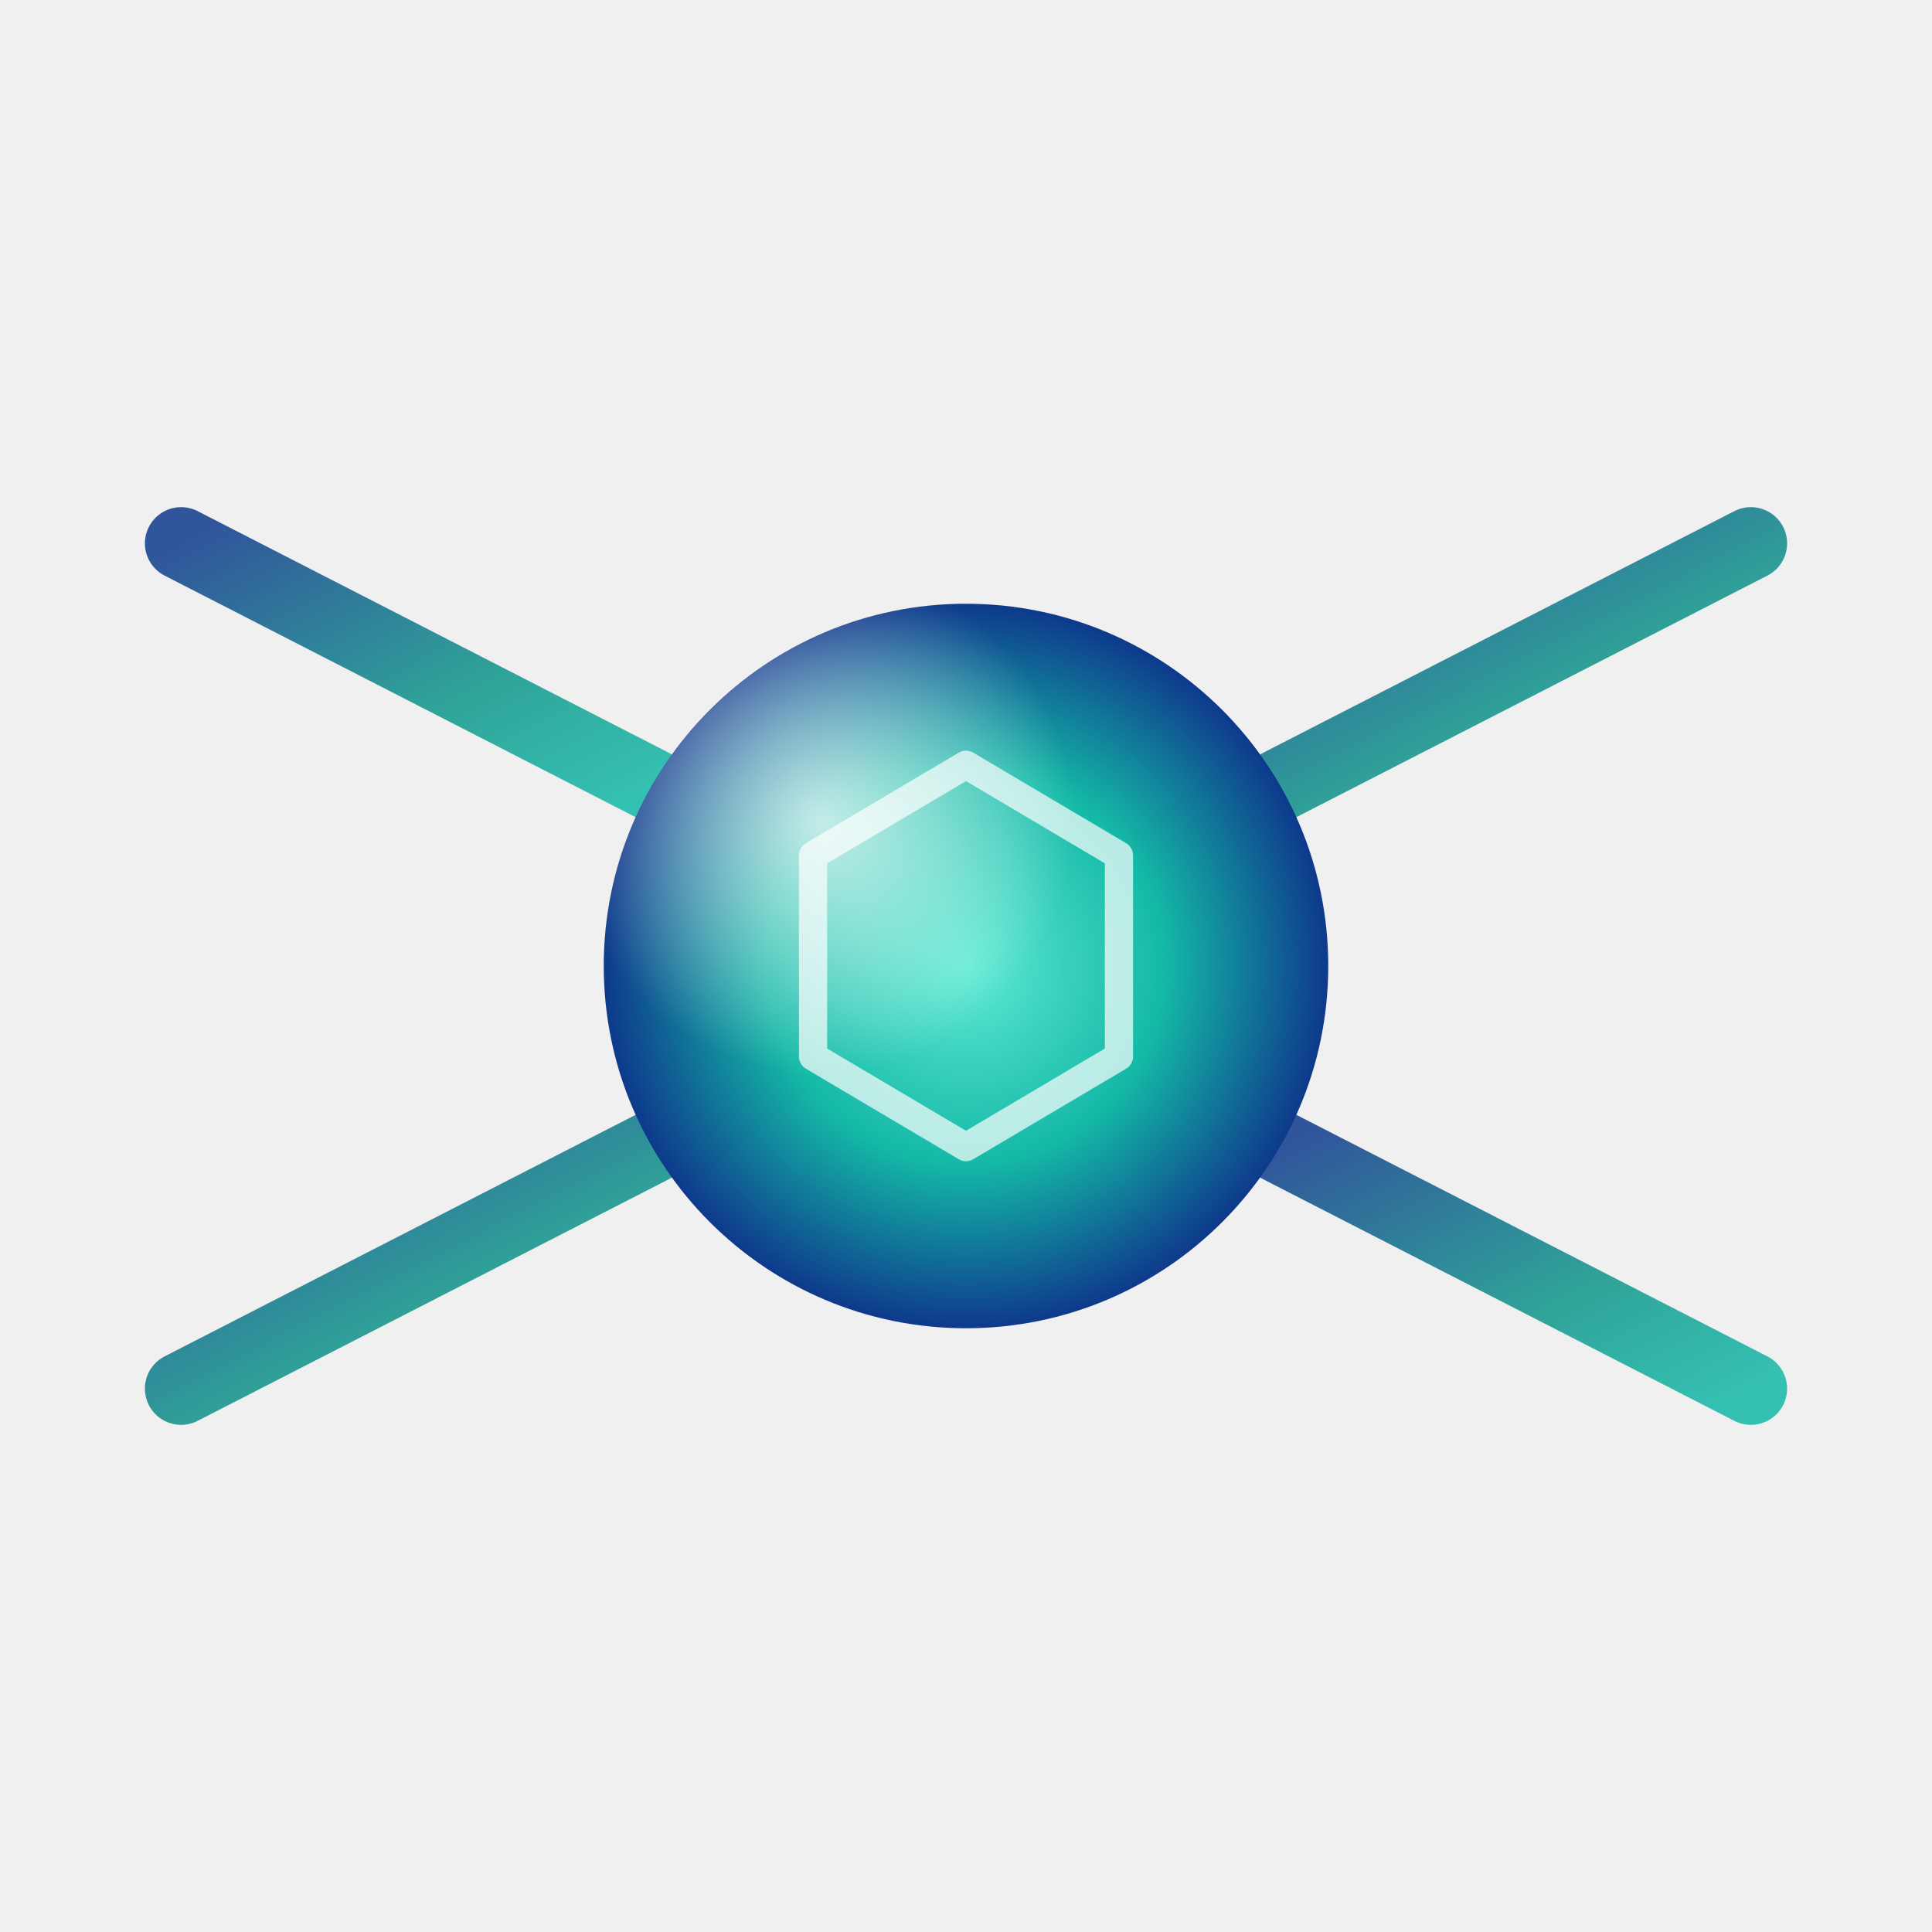
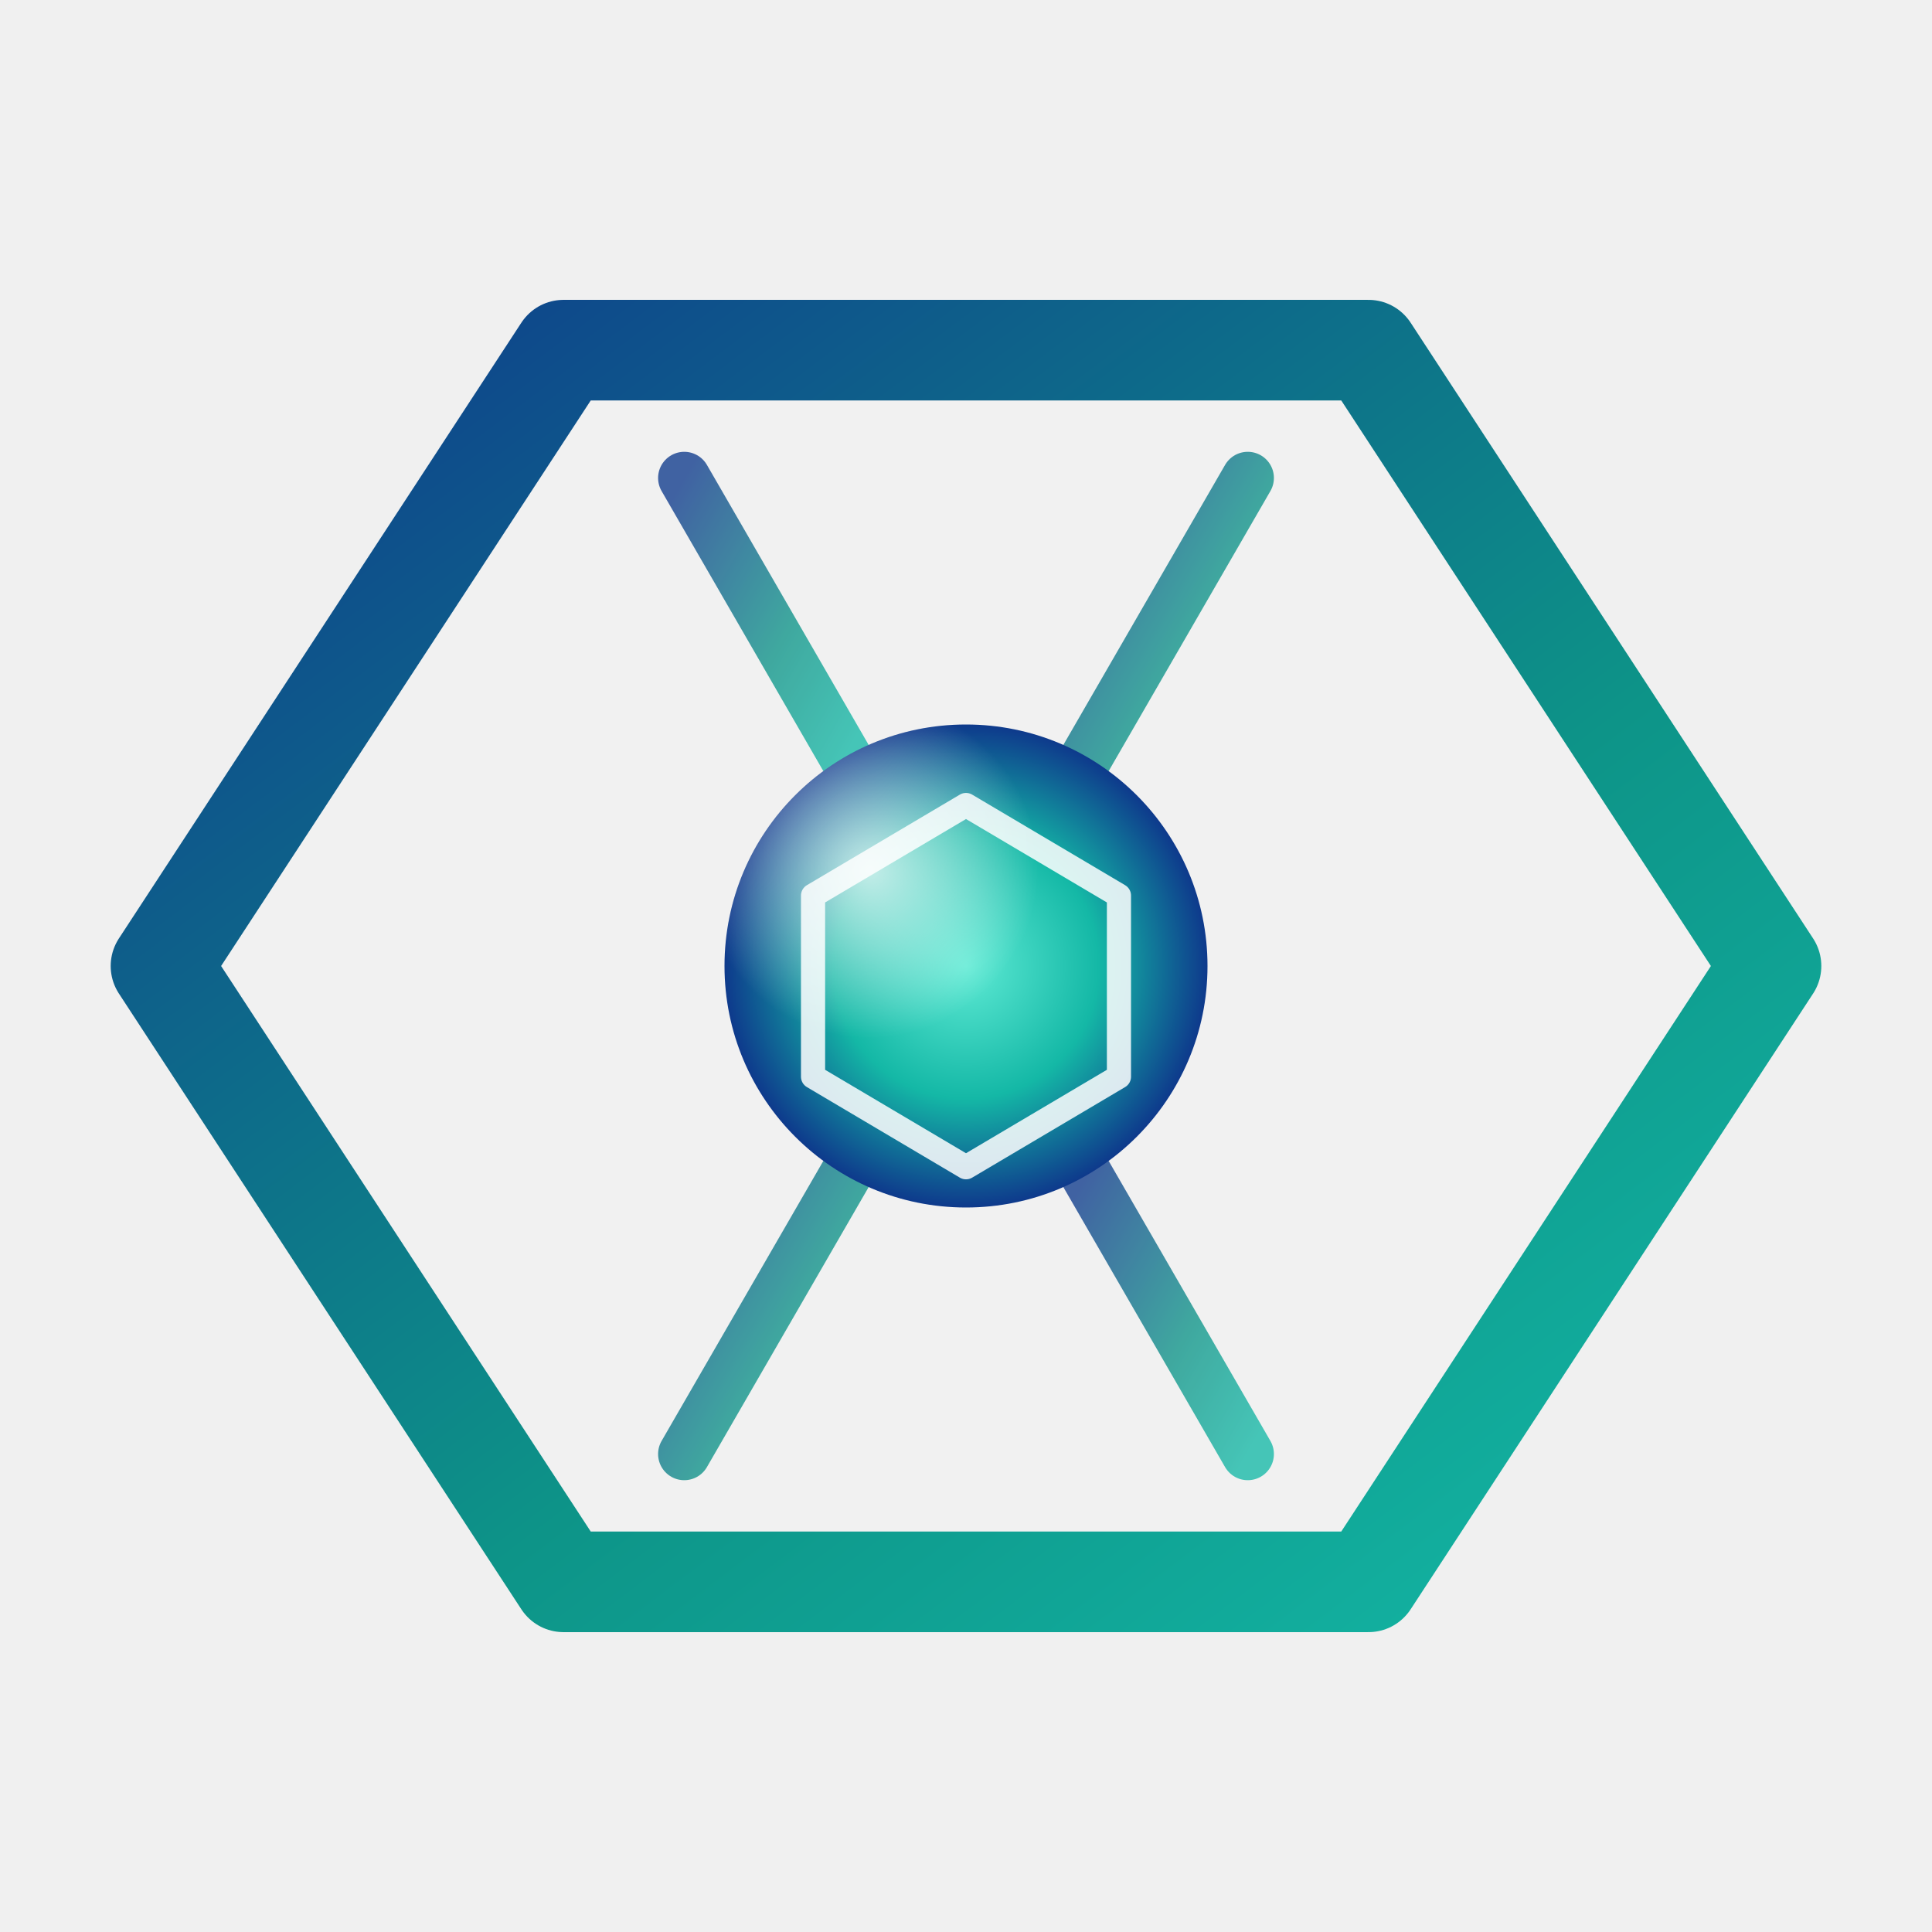
<svg xmlns="http://www.w3.org/2000/svg" viewBox="0 0 96 96" width="96" height="96" role="img" aria-label="UniHive">
  <defs>
    <linearGradient id="uh-stroke" x1="0" y1="0" x2="1" y2="1">
      <stop offset="0" stop-color="#0e3a8c" />
      <stop offset="0.6" stop-color="#0d9488" />
      <stop offset="1" stop-color="#14b8a6" />
    </linearGradient>
    <radialGradient id="uh-node" cx="0.5" cy="0.5" r="0.5">
      <stop offset="0" stop-color="#5eead4" />
      <stop offset="0.55" stop-color="#14b8a6" />
      <stop offset="1" stop-color="#0e3a8c" />
    </radialGradient>
    <radialGradient id="uh-glass" cx="0.3" cy="0.3" r="0.35">
      <stop offset="0" stop-color="#ffffff" stop-opacity="0.75" />
      <stop offset="1" stop-color="#ffffff" stop-opacity="0" />
    </radialGradient>
  </defs>
-   <g stroke="url(#uh-stroke)" stroke-width="3.6" stroke-linecap="round" fill="none" opacity="0.85">
-     <line x1="48" y1="6" x2="48" y2="30" />
-     <line x1="87" y1="27" x2="63.6" y2="39" />
-     <line x1="87" y1="69" x2="63.6" y2="57" />
-     <line x1="48" y1="90" x2="48" y2="66" />
-     <line x1="9" y1="69" x2="32.4" y2="57" />
-     <line x1="9" y1="27" x2="32.4" y2="39" />
+   <polygon points="88,48 68,17.4 28,17.4 8,48 28,78.6 68,78.6" fill="#ffffff" fill-opacity="0.04" stroke="url(#uh-stroke)" stroke-width="5" stroke-linejoin="round" />
+   <g stroke="url(#uh-stroke)" stroke-width="2.6" stroke-linecap="round" fill="none" opacity="0.78">
+     <line x1="76" y1="48" x2="60" y2="48" />
+     <line x1="62" y1="23.75" x2="54" y2="37.6" />
+     <line x1="34" y1="23.75" x2="42" y2="37.6" />
+     <line x1="20" y1="48" x2="36" y2="48" />
+     <line x1="34" y1="72.25" x2="42" y2="58.4" />
+     <line x1="62" y1="72.25" x2="54" y2="58.4" />
  </g>
-   <circle cx="48" cy="48" r="18" fill="url(#uh-node)" />
-   <polygon points="48,38 55.6,42.5 55.6,52.5 48,57 40.4,52.5 40.4,42.5" fill="none" stroke="#ffffff" stroke-width="1.4" stroke-opacity="0.7" stroke-linejoin="round" />
-   <circle cx="48" cy="48" r="18" fill="url(#uh-glass)" />
+   <circle cx="48" cy="48" r="12" fill="url(#uh-node)" />
+   <polygon points="48,40 55.6,44.5 55.6,53.5 48,58 40.4,53.5 40.4,44.5" fill="none" stroke="#ffffff" stroke-width="1.2" stroke-opacity="0.85" stroke-linejoin="round" />
+   <circle cx="48" cy="48" r="12" fill="url(#uh-glass)" />
</svg>
